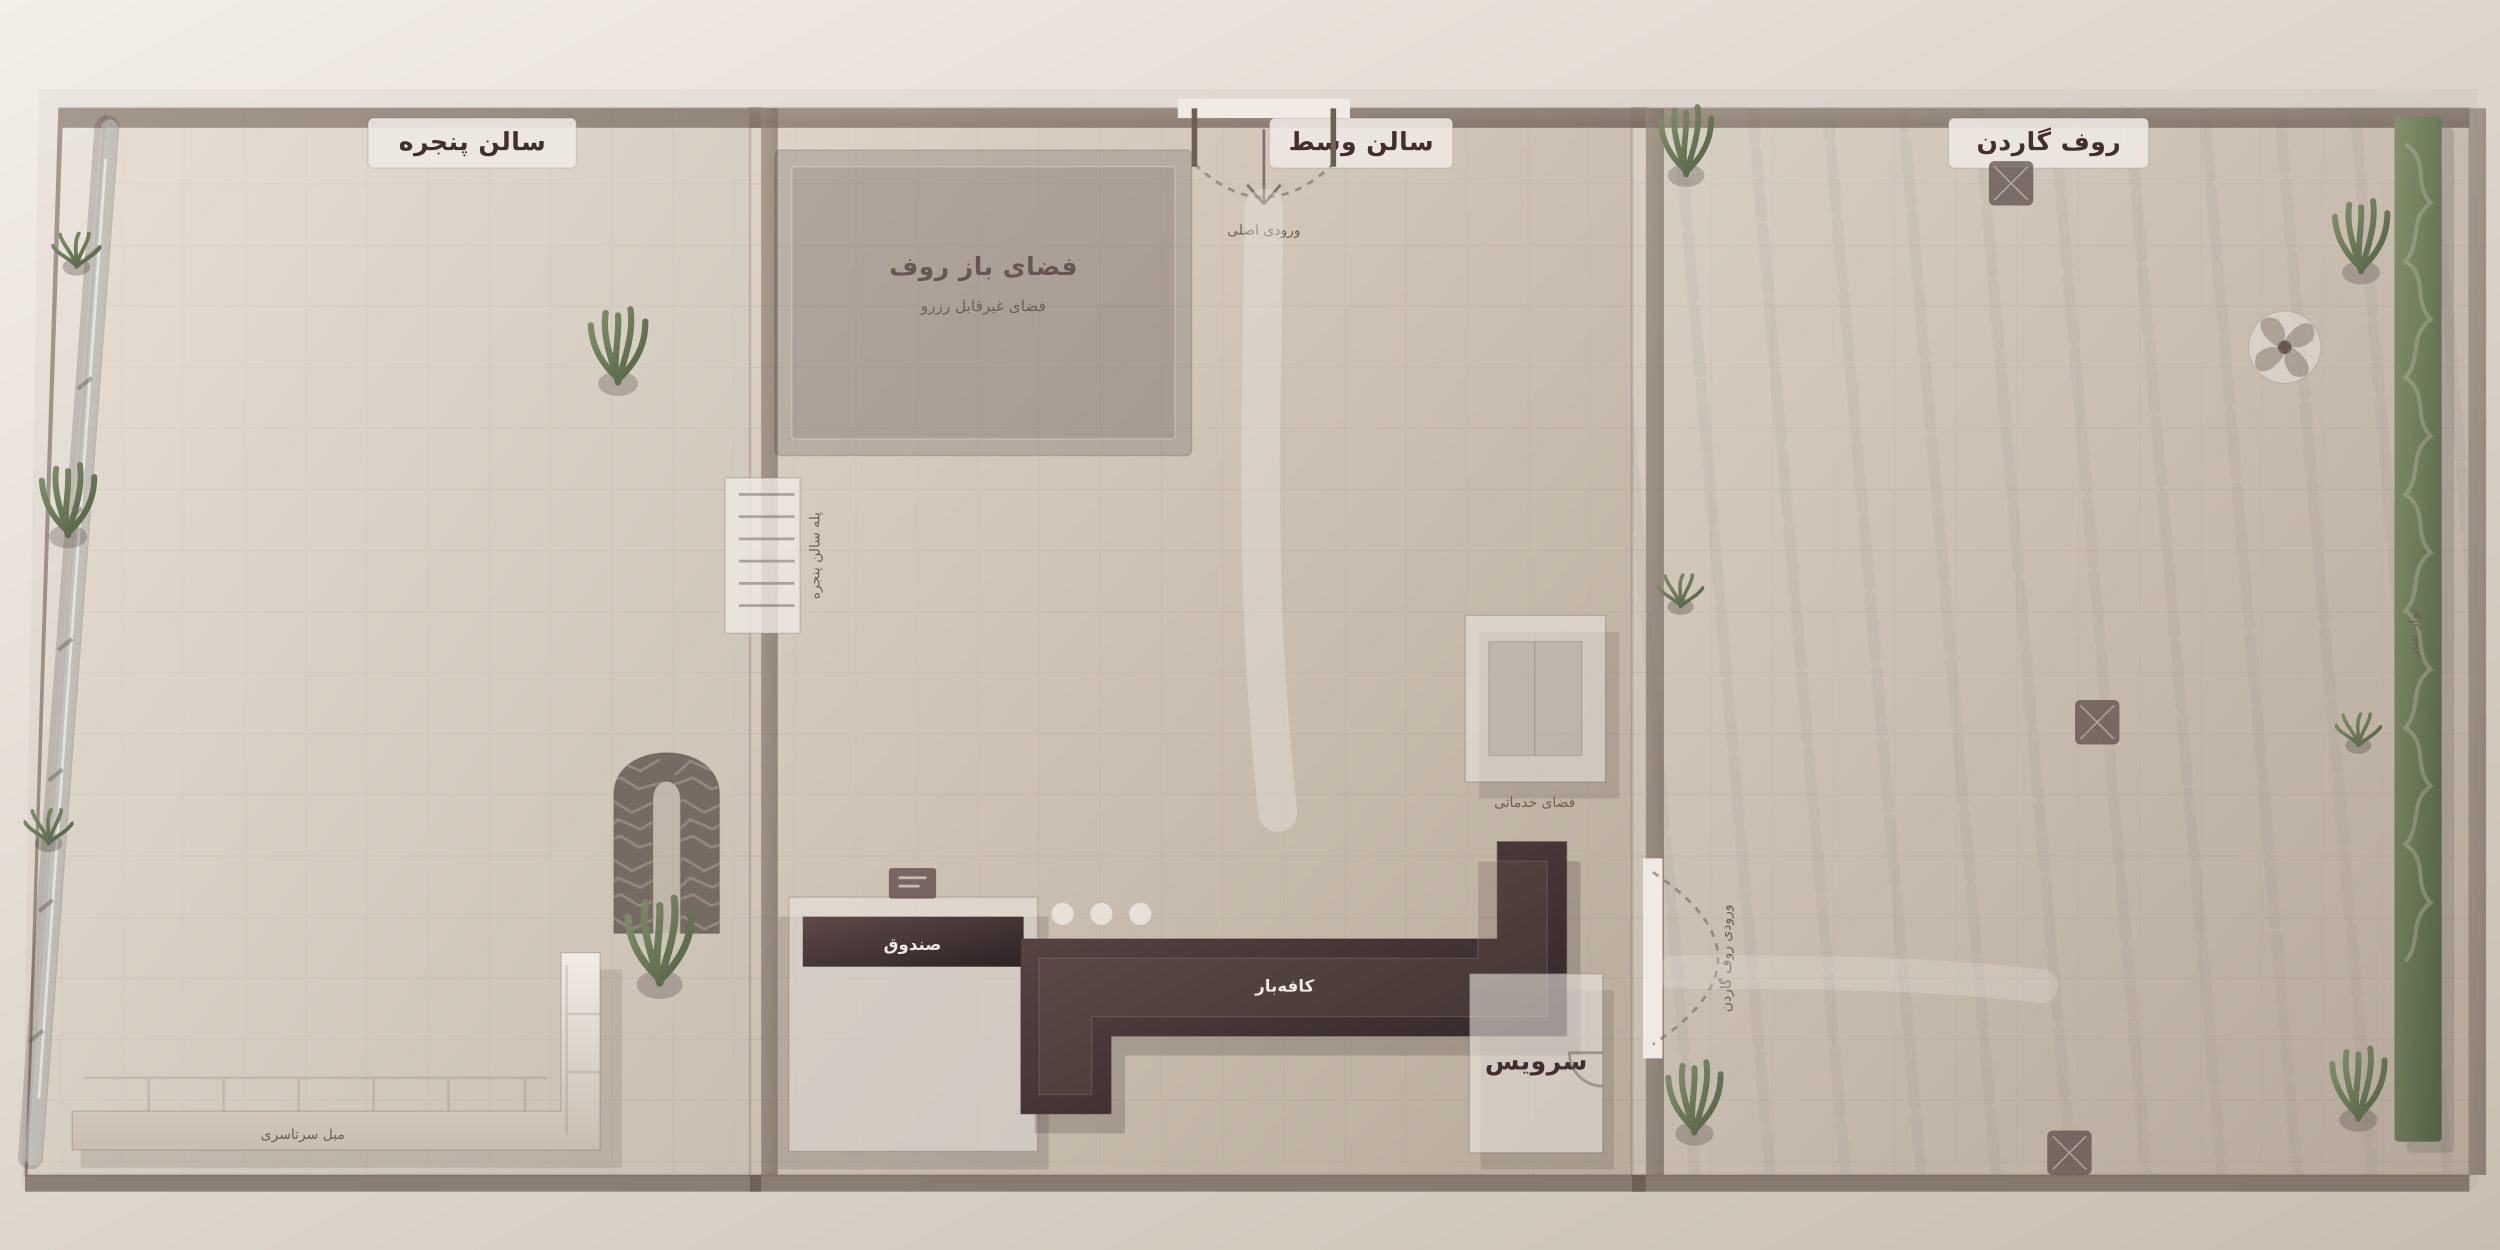
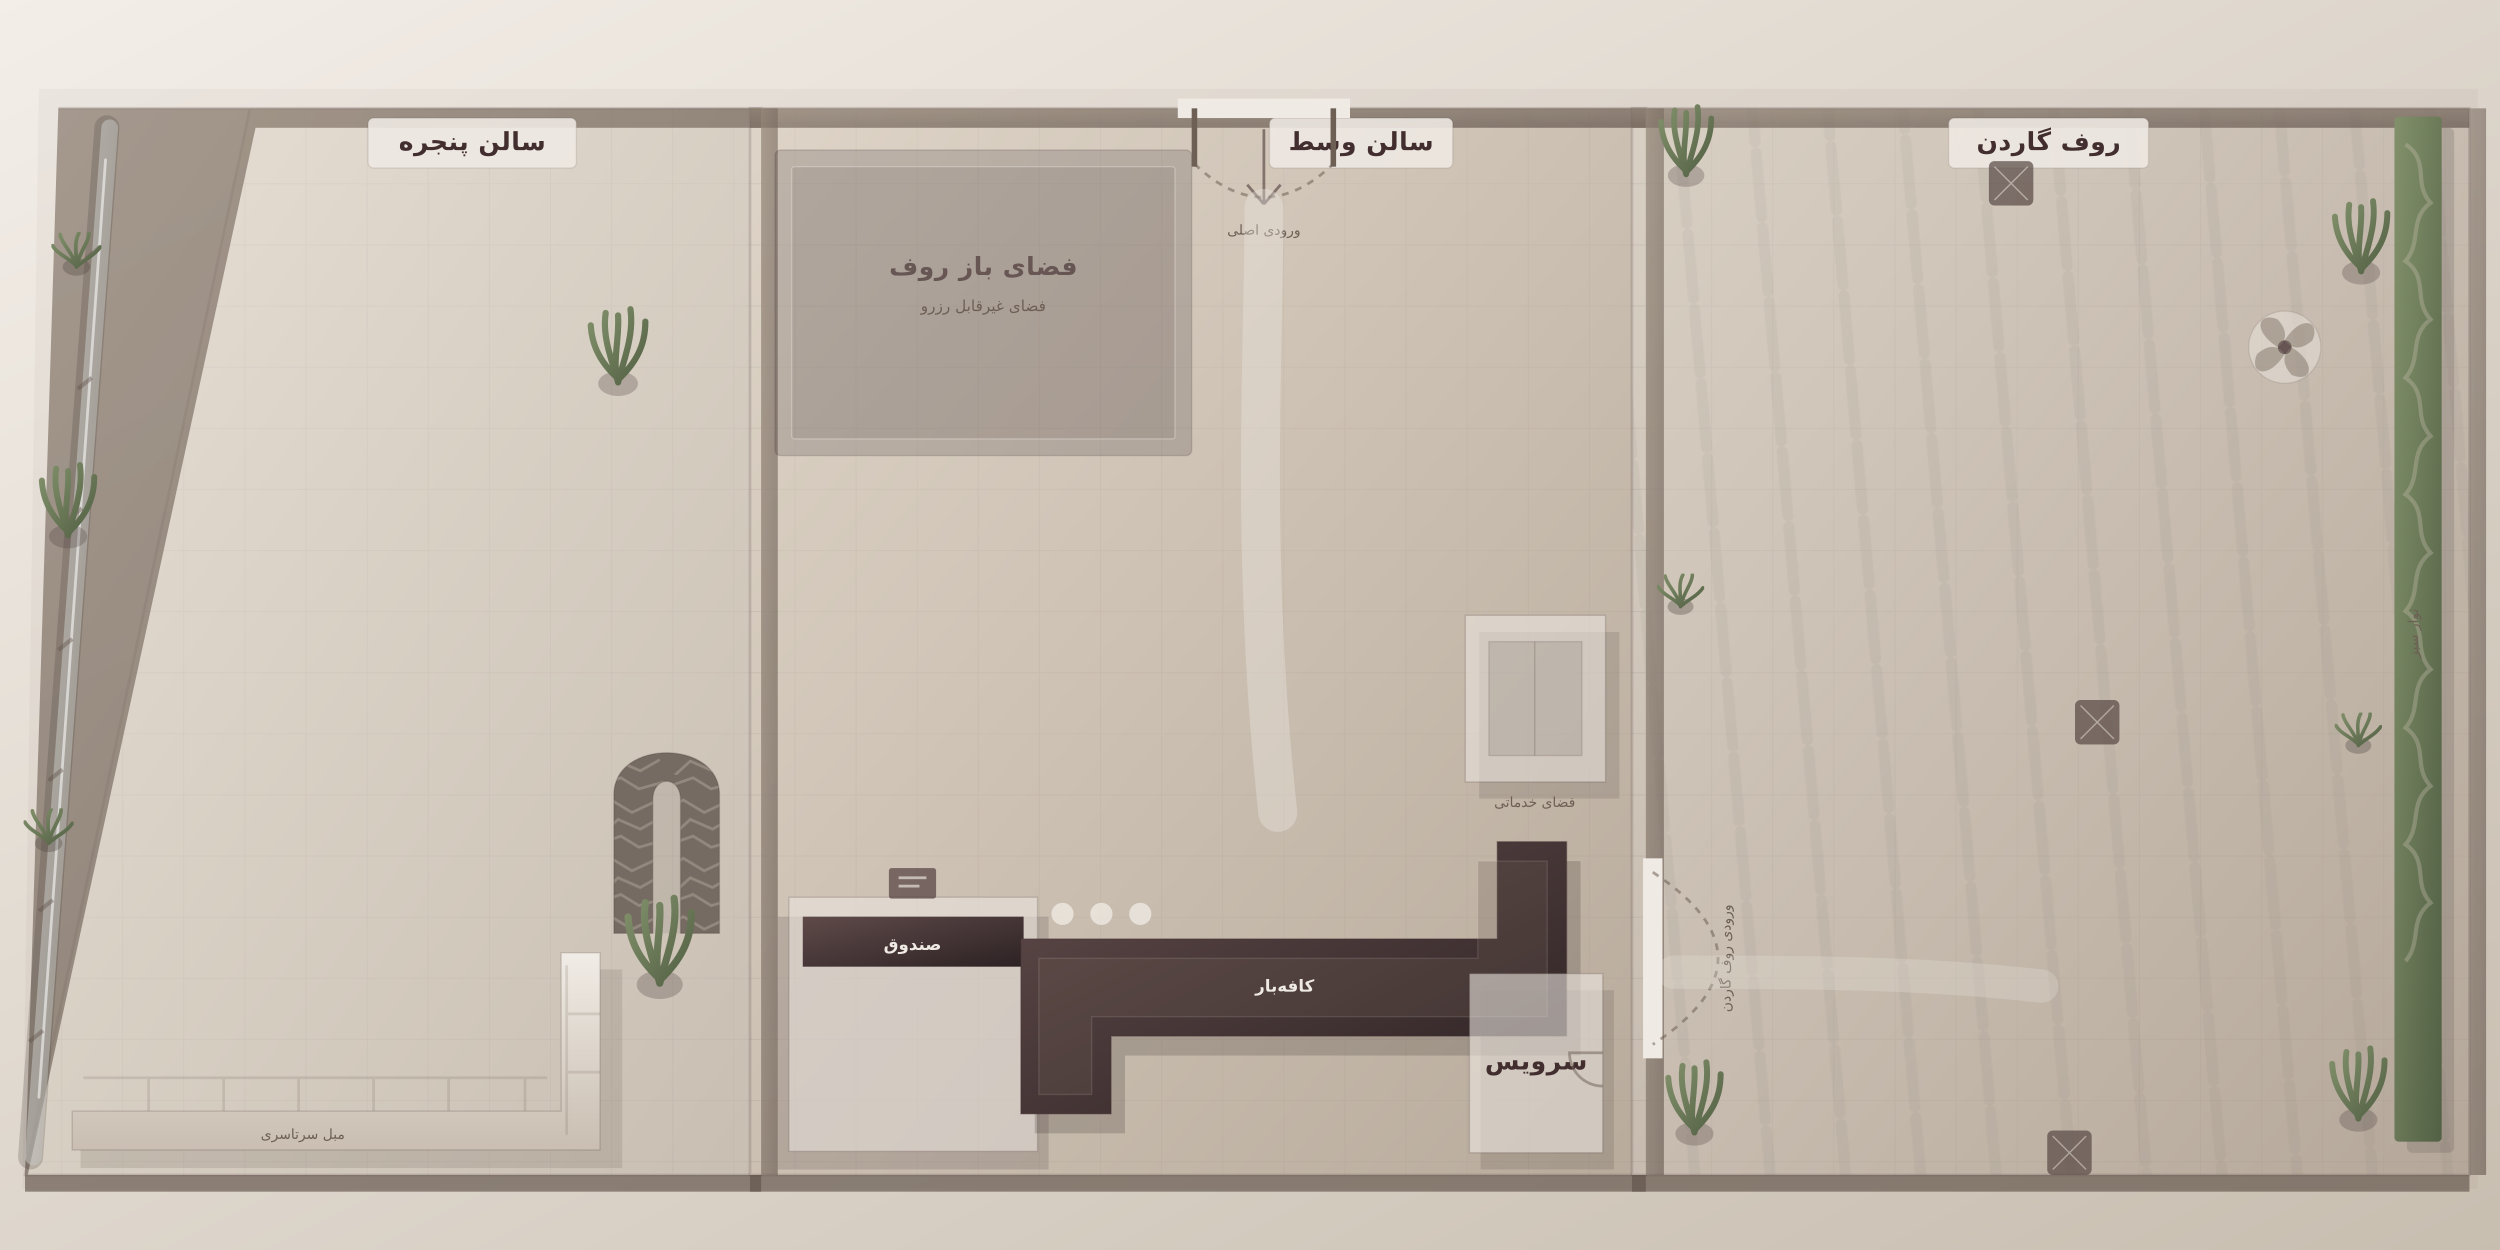
<svg xmlns="http://www.w3.org/2000/svg" viewBox="0 0 1800 900" role="img" aria-labelledby="roofMapTitle roofMapDesc" preserveAspectRatio="xMidYMid meet">
  <defs>
    <linearGradient id="bg" x1="0" y1="0" x2="1" y2="1">
      <stop offset="0" stop-color="#f3eee8" />
      <stop offset="1" stop-color="#c8beb0" />
    </linearGradient>
    <linearGradient id="floor-window" x1="0" y1="0" x2="1" y2="1">
      <stop offset="0" stop-color="#e8e0d6" />
      <stop offset="1" stop-color="#c8beb1" />
    </linearGradient>
    <linearGradient id="floor-center" x1="0" y1="0" x2="1" y2="1">
      <stop offset="0" stop-color="#ded4c7" />
      <stop offset="1" stop-color="#b8ab9c" />
    </linearGradient>
    <linearGradient id="floor-roof" x1="0" y1="0" x2="1" y2="1">
      <stop offset="0" stop-color="#d9d0c4" />
      <stop offset="1" stop-color="#b5a89a" />
    </linearGradient>
    <linearGradient id="wall-top" x1="0" y1="0" x2="0" y2="1">
      <stop offset="0" stop-color="#f6f1eb" />
      <stop offset="1" stop-color="#d8cec2" />
    </linearGradient>
    <linearGradient id="wall-side" x1="0" y1="0" x2="1" y2="1">
      <stop offset="0" stop-color="#8b7d70" />
      <stop offset="1" stop-color="#66584f" />
    </linearGradient>
    <linearGradient id="glass" x1="0" y1="0" x2="1" y2="1">
      <stop offset="0" stop-color="#f8f5f0" stop-opacity=".82" />
      <stop offset=".45" stop-color="#cfd3cf" stop-opacity=".48" />
      <stop offset="1" stop-color="#91897f" stop-opacity=".56" />
    </linearGradient>
    <linearGradient id="plant" x1="0" y1="0" x2="1" y2="1">
      <stop offset="0" stop-color="#82916b" />
      <stop offset="1" stop-color="#526044" />
    </linearGradient>
    <linearGradient id="sofa" x1="0" y1="0" x2="0" y2="1">
      <stop offset="0" stop-color="#f1ece6" />
      <stop offset="1" stop-color="#c9beb1" />
    </linearGradient>
    <linearGradient id="bar" x1="0" y1="0" x2="1" y2="1">
      <stop offset="0" stop-color="#5f4a49" />
      <stop offset="1" stop-color="#2d2224" />
    </linearGradient>
    <pattern id="tile-grid" width="44" height="44" patternUnits="userSpaceOnUse">
      <path d="M44 0H0V44" fill="none" stroke="#4f403f" stroke-opacity=".055" stroke-width="1" />
    </pattern>
    <pattern id="stone" width="52" height="42" patternUnits="userSpaceOnUse">
      <rect width="52" height="42" fill="#756b62" />
      <path d="M2 8l17-6 13 8 18-5M-3 26l15-8 15 9 17-8 12 6M6 42l11-10 16 7 14-8" fill="none" stroke="#a99e92" stroke-opacity=".58" stroke-width="2" />
    </pattern>
    <pattern id="pergola" width="54" height="54" patternUnits="userSpaceOnUse" patternTransform="rotate(-5)">
      <rect width="54" height="54" fill="transparent" />
      <rect x="4" y="0" width="8" height="54" rx="4" fill="#4b3b3c" fill-opacity=".13" />
    </pattern>
    <filter id="soft-shadow" x="-40%" y="-40%" width="180%" height="180%">
      <feDropShadow dx="0" dy="12" stdDeviation="12" flood-color="#1f1516" flood-opacity=".16" />
    </filter>
    <filter id="small-shadow" x="-40%" y="-40%" width="180%" height="180%">
      <feDropShadow dx="0" dy="5" stdDeviation="5" flood-color="#1f1516" flood-opacity=".18" />
    </filter>
    <filter id="plant-shadow" x="-60%" y="-60%" width="220%" height="220%">
      <feDropShadow dx="0" dy="6" stdDeviation="5" flood-color="#1f1516" flood-opacity=".2" />
    </filter>
    <clipPath id="window-clip">
-       <path d="M42 78H548V846H18L76 78Z" />
+       <path d="M42 78H548V846H18L180 78Z" />
    </clipPath>
    <clipPath id="center-clip">
      <path d="M540 78H1185V846H540Z" />
    </clipPath>
    <clipPath id="roof-clip">
      <path d="M1175 78H1778V846H1175Z" />
    </clipPath>
    <symbol id="plant-small" viewBox="-20 -20 40 40">
      <ellipse cx="0" cy="8" rx="11" ry="7" fill="#4d443f" fill-opacity=".33" />
      <path d="M0 8C-2-2-12-11-13-18M0 8C2-3 10-12 10-19M0 7C-7 0-15-2-19-9M1 7C8 1 14-1 19-8M0 5C0-4-2-12 2-19" fill="none" stroke="url(#plant)" stroke-width="3" stroke-linecap="round" />
    </symbol>
    <symbol id="plant-tall" viewBox="-28 -52 56 70">
      <ellipse cx="0" cy="9" rx="16" ry="10" fill="#4c403d" fill-opacity=".28" />
      <path d="M0 8C-4-8-13-27-10-48M0 8C4-9 13-29 10-51M0 5C-14-8-21-21-22-38M1 5C14-8 22-21 22-41M-1 3C-4-10 1-28 0-46" fill="none" stroke="url(#plant)" stroke-width="5" stroke-linecap="round" />
    </symbol>
    <style>
      .map-static{pointer-events:none}.floor-label{font-family:Estedad,Tahoma,sans-serif;font-size:18px;font-weight:700;fill:#422e2f;letter-spacing:.02em}.floor-sub{font-family:Estedad,Tahoma,sans-serif;font-size:11px;fill:#6d5f54}.architectural-line{fill:none;stroke:#6d5f54;stroke-opacity:.42;stroke-width:2}.wall-edge{stroke:#422e2f;stroke-opacity:.2;stroke-width:1.5}.landmark-label{font-family:Estedad,Tahoma,sans-serif;font-size:12px;font-weight:650;fill:#efeae4}.micro-label{font-family:Estedad,Tahoma,sans-serif;font-size:10px;fill:#6d5f54}.window-glint{animation:windowGlint 7s ease-in-out infinite}.plant-breathe{animation:plantBreathe 5.8s ease-in-out infinite}.plant-breathe:nth-child(2n){animation-delay:-2.8s}@keyframes windowGlint{0%,100%{opacity:.35}50%{opacity:.8}}@keyframes plantBreathe{0%,100%{opacity:.88}50%{opacity:1}}@media(prefers-reduced-motion:reduce){.window-glint,.plant-breathe{animation:none}}
    </style>
  </defs>
  <rect width="1800" height="900" fill="url(#bg)" />
  <path d="M28 64H1784V856H16Z" fill="#1f1516" fill-opacity=".035" />
  <g id="architecture-layer" class="map-static">
-     <path d="M42 78H548V846H18L76 78Z" fill="url(#floor-window)" stroke="#422e2f" stroke-opacity=".17" stroke-width="2" />
+     <path d="M42 78H548V846H18L180 78Z" fill="url(#floor-window)" stroke="#422e2f" stroke-opacity=".17" stroke-width="2" />
    <path d="M540 78H1185V846H540Z" fill="url(#floor-center)" stroke="#422e2f" stroke-opacity=".17" stroke-width="2" />
    <path d="M1175 78H1778V846H1175Z" fill="url(#floor-roof)" stroke="#422e2f" stroke-opacity=".17" stroke-width="2" />
-     <path d="M42 78H548V846H18L76 78Z" fill="url(#tile-grid)" clip-path="url(#window-clip)" />
+     <path d="M42 78H548V846H18L180 78Z" fill="url(#tile-grid)" clip-path="url(#window-clip)" />
    <path d="M540 78H1185V846H540Z" fill="url(#tile-grid)" clip-path="url(#center-clip)" />
    <path d="M1175 78H1778V846H1175Z" fill="url(#tile-grid)" clip-path="url(#roof-clip)" />
    <path d="M1175 78H1778V846H1175Z" fill="url(#pergola)" clip-path="url(#roof-clip)" opacity=".36" />
-     <path d="M42 78H548V92H45L20 846H18Z" fill="url(#wall-side)" opacity=".72" />
+     <path d="M42 78H548V92H184L20 846H18Z" fill="url(#wall-side)" opacity=".72" />
    <path d="M540 78H1185V92H540Z" fill="url(#wall-side)" opacity=".72" />
    <path d="M1175 78H1778V92H1175Z" fill="url(#wall-side)" opacity=".72" />
    <path d="M548 78H560V846H548Z" fill="url(#wall-side)" opacity=".64" />
    <path d="M1185 78H1198V846H1185Z" fill="url(#wall-side)" opacity=".64" />
    <path d="M1778 78H1790V846H1778Z" fill="url(#wall-side)" opacity=".64" />
    <path d="M18 846H548V858H18Z" fill="#5f5149" fill-opacity=".64" />
    <path d="M540 846H1185V858H540Z" fill="#5f5149" fill-opacity=".64" />
    <path d="M1175 846H1778V858H1175Z" fill="#5f5149" fill-opacity=".64" />
    <g transform="translate(340 103)">
      <rect x="-75" y="-18" width="150" height="36" rx="4" fill="#efeae4" fill-opacity=".88" stroke="#422e2f" stroke-opacity=".12" />
      <text class="floor-label" text-anchor="middle" dominant-baseline="middle">سالن پنجره</text>
    </g>
    <g transform="translate(980 103)">
      <rect x="-66" y="-18" width="132" height="36" rx="4" fill="#efeae4" fill-opacity=".88" stroke="#422e2f" stroke-opacity=".12" />
      <text class="floor-label" text-anchor="middle" dominant-baseline="middle">سالن وسط</text>
    </g>
    <g transform="translate(1475 103)">
      <rect x="-72" y="-18" width="144" height="36" rx="4" fill="#efeae4" fill-opacity=".88" stroke="#422e2f" stroke-opacity=".12" />
      <text class="floor-label" text-anchor="middle" dominant-baseline="middle">روف گاردن</text>
    </g>
    <g>
      <path d="M77 92L22 833" stroke="#3f3534" stroke-width="18" stroke-linecap="round" opacity=".22" />
      <path d="M79 92L24 833" stroke="url(#glass)" stroke-width="12" stroke-linecap="round" />
      <path class="window-glint" d="M76 115L28 790" stroke="#fff" stroke-width="2" stroke-linecap="round" opacity=".55" />
      <path d="M72 178l-10 8M66 272l-10 8M59 366l-10 8M52 460l-10 8M45 554l-10 8M38 648l-10 8M31 742l-10 8" stroke="#5f5149" stroke-width="3" opacity=".42" />
    </g>
    <g class="plant-breathe" transform="translate(55 185)">
      <use href="#plant-small" width="36" height="36" x="-18" y="-18" />
    </g>
    <g class="plant-breathe" transform="translate(49 380)">
      <use href="#plant-tall" width="48" height="66" x="-24" y="-49" />
    </g>
    <g class="plant-breathe" transform="translate(35 600)">
      <use href="#plant-small" width="36" height="36" x="-18" y="-18" />
    </g>
    <g>
      <path d="M58 813H420V698H448V841H58Z" fill="#6d5f54" fill-opacity=".18" />
      <path d="M52 800H404V686H432V828H52Z" fill="url(#sofa)" stroke="#422e2f" stroke-opacity=".18" />
      <path d="M60 776H394M107 776v24M161 776v24M215 776v24M269 776v24M323 776v24M378 776v24" class="architectural-line" opacity=".42" />
      <path d="M408 695v122M408 730h24M408 772h24" class="architectural-line" opacity=".42" />
      <text class="micro-label" x="218" y="820" text-anchor="middle">مبل سرتاسری</text>
    </g>
    <g transform="translate(480 600)">
      <path d="M-38 72V-28C-38-68 38-68 38-28V72H10V-24C10-42-10-42-10-24V72Z" fill="url(#stone)" stroke="#422e2f" stroke-opacity=".22" />
      <path d="M-10 72V-24C-10-42 10-42 10-24V72" fill="#1f1516" fill-opacity=".08" />
    </g>
    <g class="plant-breathe" transform="translate(475 700)">
      <use href="#plant-tall" width="58" height="76" x="-29" y="-56" />
    </g>
    <g class="plant-breathe" transform="translate(445 270)">
      <use href="#plant-tall" width="50" height="70" x="-25" y="-52" />
    </g>
    <g>
      <rect x="558" y="108" width="300" height="220" rx="4" fill="#2f2527" fill-opacity=".18" stroke="#422e2f" stroke-opacity=".18" />
      <rect x="570" y="120" width="276" height="196" rx="2" fill="#1f1516" fill-opacity=".075" stroke="#efeae4" stroke-opacity=".34" />
      <text class="floor-label" x="708" y="198" text-anchor="middle" opacity=".65">فضای باز روف</text>
      <text class="floor-sub" x="708" y="224" text-anchor="middle">فضای غیرقابل رزرو</text>
    </g>
    <g transform="translate(910 78)">
      <path d="M-62 0H62" stroke="#efeae4" stroke-width="14" />
      <path d="M-50 0V42M50 0V42" stroke="#6d5f54" stroke-width="4" />
      <path d="M-50 40Q0 88 50 40" fill="none" stroke="#6d5f54" stroke-opacity=".55" stroke-width="2" stroke-dasharray="5 5" />
      <path d="M0 15v54m0 0-12-14m12 14 12-14" fill="none" stroke="#422e2f" stroke-opacity=".55" stroke-width="2" />
      <text class="micro-label" x="0" y="91" text-anchor="middle">ورودی اصلی</text>
    </g>
-     <g transform="translate(542 400)">
-       <path d="M-20-56H34V56H-20Z" fill="#efeae4" fill-opacity=".78" stroke="#422e2f" stroke-opacity=".18" />
-       <path d="M-10-44H30M-10-28H30M-10-12H30M-10 4H30M-10 20H30M-10 36H30" stroke="#6d5f54" stroke-opacity=".48" stroke-width="2" />
-       <text class="micro-label" transform="translate(48 0) rotate(-90)" text-anchor="middle">پله سالن پنجره</text>
-     </g>
    <g>
      <path d="M560 660H755V842H560Z" fill="#4d3c3d" fill-opacity=".18" />
      <path d="M568 646H747V829H568Z" fill="#efeae4" fill-opacity=".54" stroke="#422e2f" stroke-opacity=".18" />
      <path d="M578 660H737V696H578Z" fill="url(#bar)" />
      <text class="landmark-label" x="657" y="684" text-anchor="middle">صندوق</text>
      <rect x="640" y="625" width="34" height="22" rx="2" fill="#422e2f" fill-opacity=".62" />
      <path d="M647 632h20M647 638h15" stroke="#efeae4" stroke-opacity=".65" stroke-width="2" />
    </g>
    <g>
      <path d="M745 690H1088V620H1138V760H810V816H745Z" fill="#1f1516" fill-opacity=".18" />
      <path d="M735 676H1078V606H1128V746H800V802H735Z" fill="url(#bar)" stroke="#422e2f" stroke-opacity=".32" />
      <path d="M748 690H1064V620H1114V732H786V788H748Z" fill="#6d5f54" fill-opacity=".26" stroke="#efeae4" stroke-opacity=".12" />
      <text class="landmark-label" x="925" y="714" text-anchor="middle">کافه‌بار</text>
      <g transform="translate(765 658)" opacity=".78">
        <circle cx="0" cy="0" r="8" fill="#efeae4" />
        <circle cx="28" cy="0" r="8" fill="#efeae4" />
        <circle cx="56" cy="0" r="8" fill="#efeae4" />
      </g>
    </g>
    <g>
      <path d="M1065 455H1166V575H1065Z" fill="#1f1516" fill-opacity=".12" />
      <path d="M1055 443H1156V563H1055Z" fill="#efeae4" fill-opacity=".54" stroke="#422e2f" stroke-opacity=".2" />
      <rect x="1072" y="462" width="67" height="82" fill="#6d5f54" fill-opacity=".18" stroke="#422e2f" stroke-opacity=".16" />
      <path d="M1105 462v82" stroke="#422e2f" stroke-opacity=".2" />
      <text class="micro-label" x="1105" y="581" text-anchor="middle">فضای خدماتی</text>
    </g>
    <g>
      <path d="M1066 713H1162V842H1066Z" fill="#1f1516" fill-opacity=".12" />
      <path d="M1058 701H1154V830H1058Z" fill="#efeae4" fill-opacity=".58" stroke="#422e2f" stroke-opacity=".2" />
      <text class="floor-label" x="1106" y="770" text-anchor="middle" font-size="16">سرویس</text>
      <path d="M1154 758h-24a24 24 0 0 0 24 24" fill="none" stroke="#6d5f54" stroke-opacity=".5" stroke-width="2" />
    </g>
    <g transform="translate(1190 690)">
      <path d="M0-72V72" stroke="#efeae4" stroke-width="14" />
      <path d="M0-62Q94 0 0 62" fill="none" stroke="#6d5f54" stroke-opacity=".55" stroke-width="2" stroke-dasharray="5 5" />
      <text class="micro-label" x="56" y="0" text-anchor="middle" transform="rotate(-90 56 0)">ورودی روف گاردن</text>
    </g>
    <g>
      <rect x="1733" y="92" width="34" height="738" rx="4" fill="#4c403d" fill-opacity=".18" />
      <rect x="1724" y="84" width="34" height="738" rx="3" fill="url(#plant)" />
      <path d="M1732 104c18 12 5 28 18 42-16 12-6 28-18 42 17 12 5 28 18 42-16 12-6 28-18 42 17 12 5 28 18 42-16 12-6 28-18 42 17 12 5 28 18 42-16 12-6 28-18 42 17 12 5 28 18 42-16 12-6 28-18 42 17 12 5 28 18 42-16 12-6 28-18 42 17 12 5 28 18 42-16 12-6 28-18 42" fill="none" stroke="#c5bcad" stroke-opacity=".35" stroke-width="3" />
      <text class="micro-label" x="1741" y="456" text-anchor="middle" transform="rotate(-90 1741 456)" fill="#efeae4">نوار سبز</text>
    </g>
    <g class="plant-breathe" transform="translate(1214 120)">
      <use href="#plant-tall" width="46" height="62" x="-23" y="-46" />
    </g>
    <g class="plant-breathe" transform="translate(1210 430)">
      <use href="#plant-small" width="34" height="34" x="-17" y="-17" />
    </g>
    <g class="plant-breathe" transform="translate(1220 810)">
      <use href="#plant-tall" width="48" height="66" x="-24" y="-49" />
    </g>
    <g class="plant-breathe" transform="translate(1700 190)">
      <use href="#plant-tall" width="48" height="66" x="-24" y="-49" />
    </g>
    <g class="plant-breathe" transform="translate(1698 530)">
      <use href="#plant-small" width="34" height="34" x="-17" y="-17" />
    </g>
    <g class="plant-breathe" transform="translate(1698 800)">
      <use href="#plant-tall" width="48" height="66" x="-24" y="-49" />
    </g>
    <g opacity=".72">
      <g transform="translate(1448 132)">
        <rect x="-16" y="-16" width="32" height="32" rx="4" fill="#5a4b47" />
        <path d="M-12-12L12 12M12-12L-12 12" stroke="#efeae4" stroke-opacity=".55" />
      </g>
      <g transform="translate(1510 520)">
        <rect x="-16" y="-16" width="32" height="32" rx="4" fill="#5a4b47" />
        <path d="M-12-12L12 12M12-12L-12 12" stroke="#efeae4" stroke-opacity=".55" />
      </g>
      <g transform="translate(1490 830)">
        <rect x="-16" y="-16" width="32" height="32" rx="4" fill="#5a4b47" />
        <path d="M-12-12L12 12M12-12L-12 12" stroke="#efeae4" stroke-opacity=".55" />
      </g>
    </g>
    <g transform="translate(1645 250)" opacity=".72">
      <circle r="26" fill="#efeae4" fill-opacity=".62" stroke="#422e2f" stroke-opacity=".16" />
      <circle r="5" fill="#422e2f" />
      <path d="M0-5C12-24 26-19 20-5C12 2 5 2 0-5ZM5 0C24 12 19 26 5 20C-2 12-2 5 5 0ZM0 5C-12 24-26 19-20 5C-12-2-5-2 0 5ZM-5 0C-24-12-19-26-5-20C2-12 2-5-5 0Z" fill="#6d5f54" fill-opacity=".52" />
    </g>
    <path d="M910 150C910 260 900 400 920 585" fill="none" stroke="#efeae4" stroke-opacity=".36" stroke-width="28" stroke-linecap="round" />
    <path d="M1205 700C1300 700 1380 700 1470 710" fill="none" stroke="#efeae4" stroke-opacity=".24" stroke-width="24" stroke-linecap="round" />
  </g>
  <g id="combo-layer" />
  <g id="table-layer" />
  <g id="editor-layer" />
</svg>
